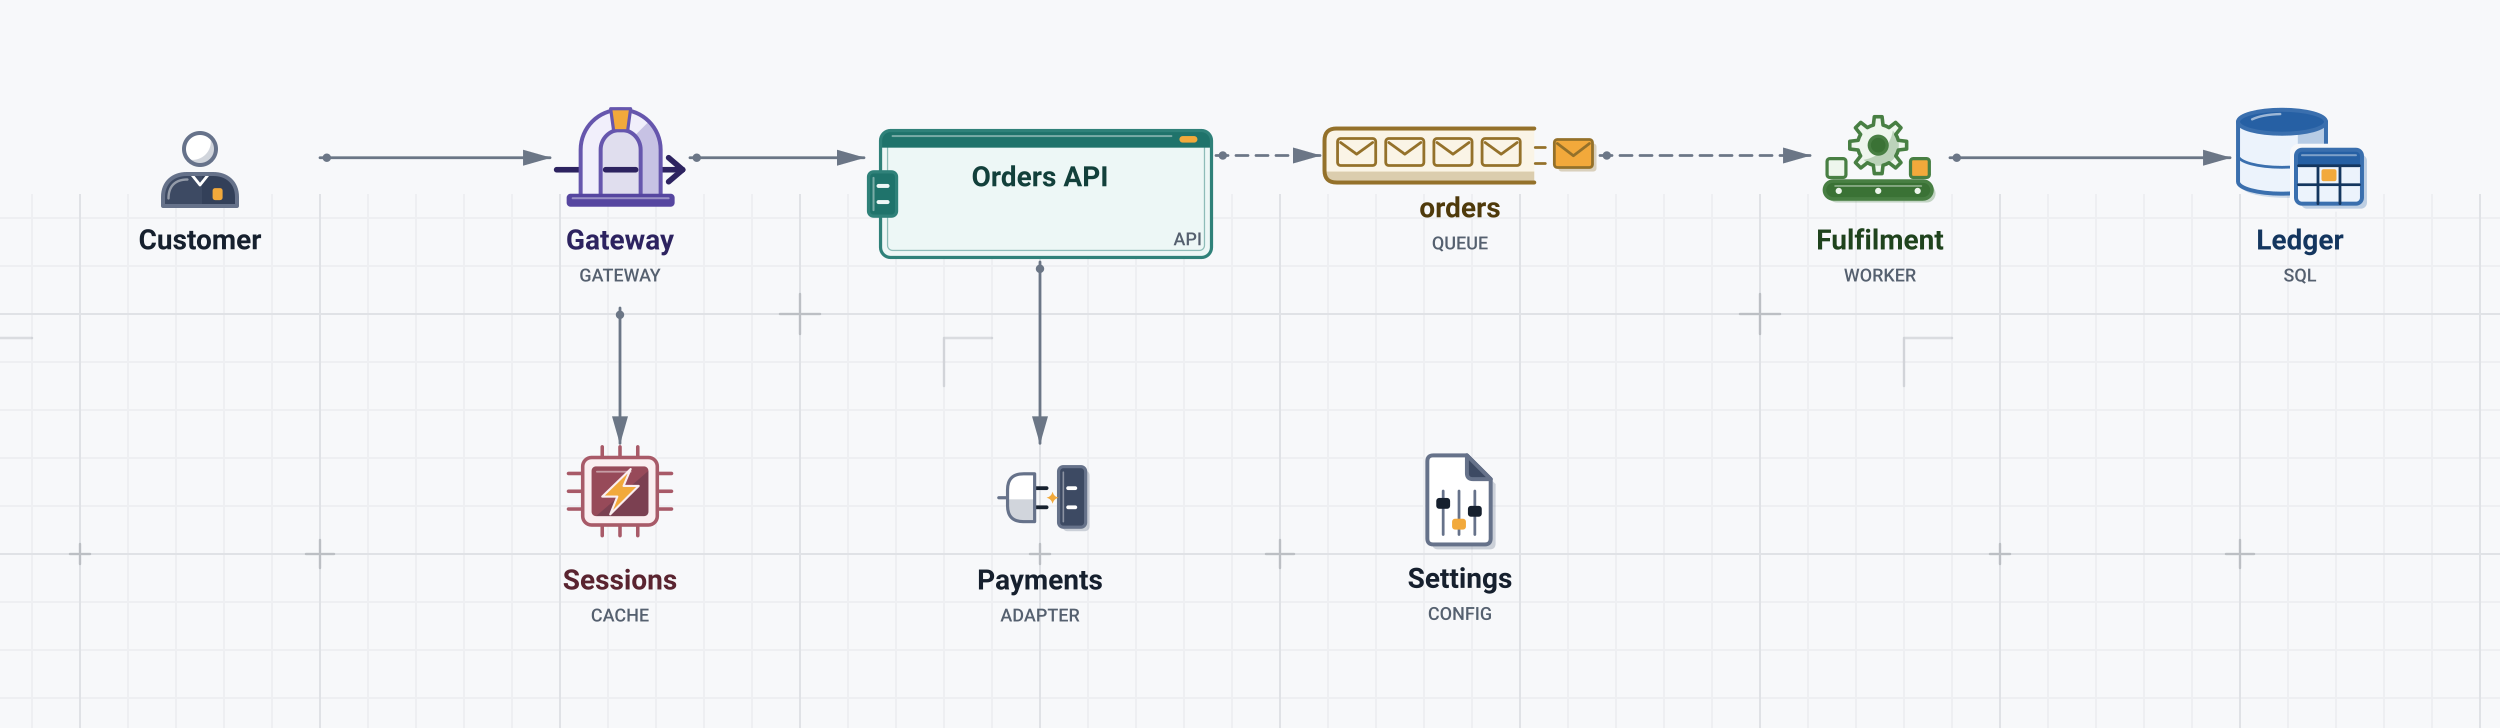
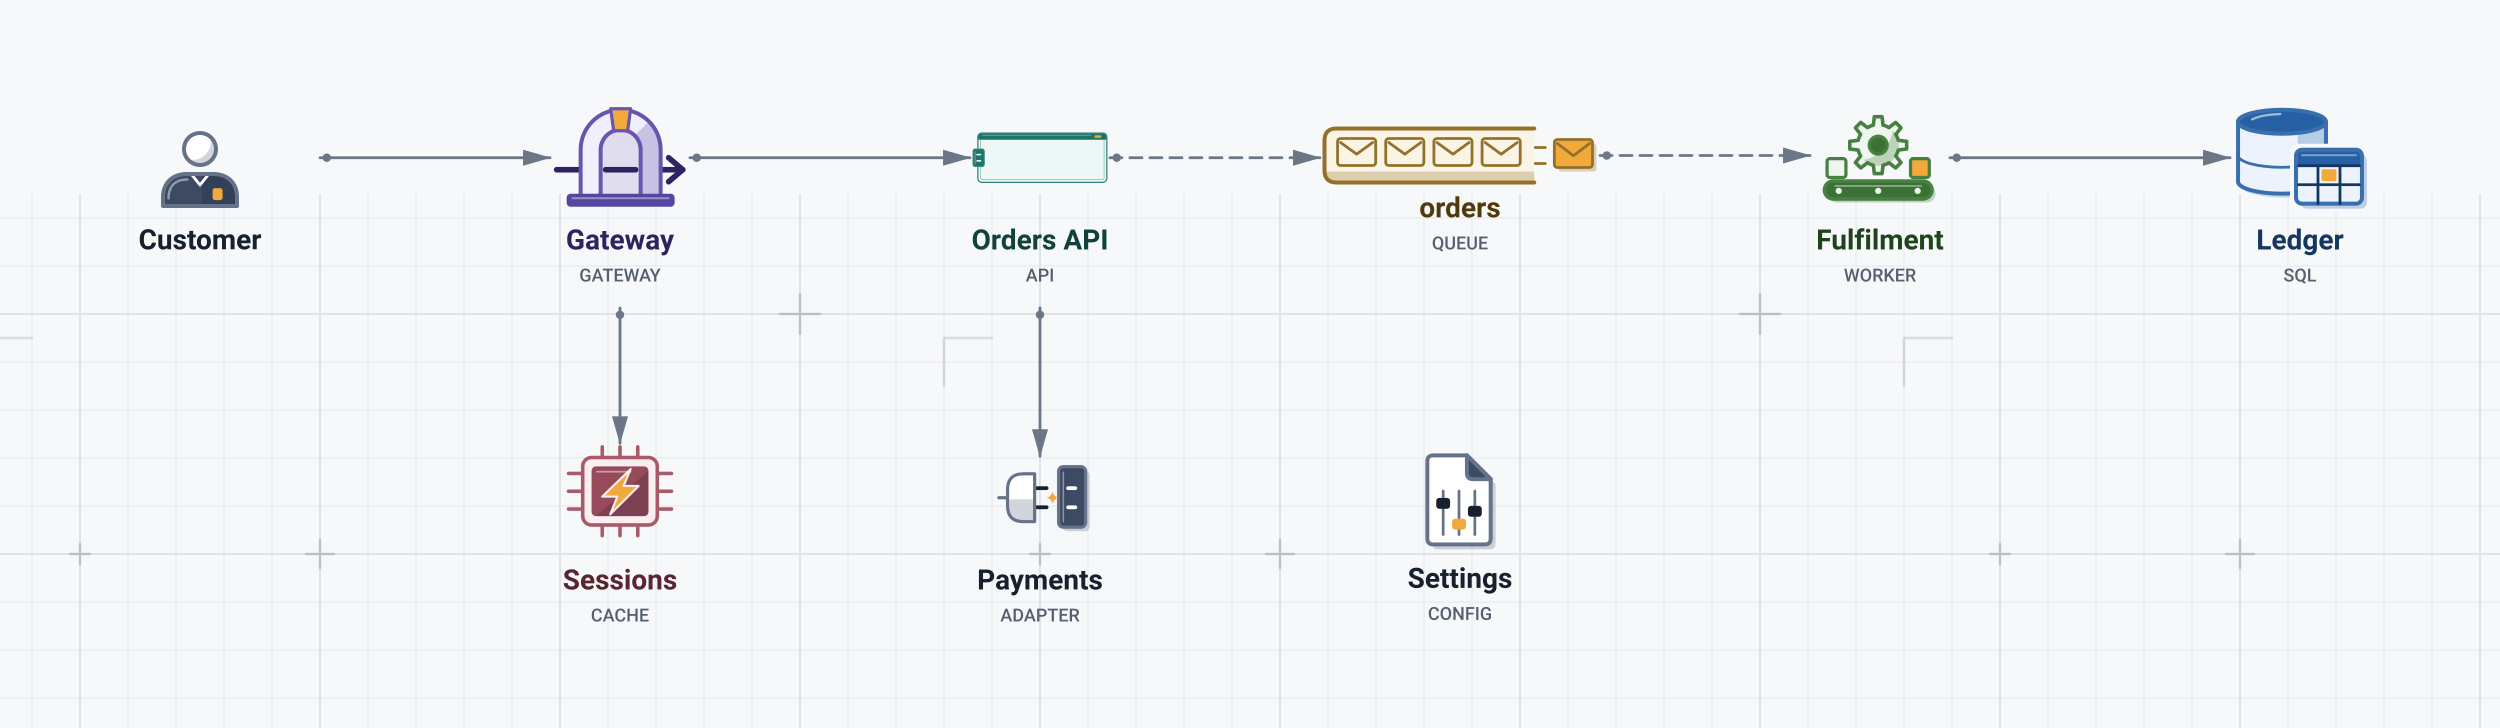
<svg xmlns="http://www.w3.org/2000/svg" width="1250" height="364" viewBox="0 0 1250 364">
  <defs>
    <filter id="export-pack-sample-dc-shadow" x="-25%" y="-30%" width="150%" height="170%">
      <feGaussianBlur in="SourceAlpha" stdDeviation="3" result="blur" />
      <feOffset in="blur" dx="0" dy="2" result="offset" />
      <feFlood flood-color="rgba(19, 24, 32, 0.13)" flood-opacity="1" result="color" />
      <feComposite in="color" in2="offset" operator="in" result="shadow" />
      <feMerge>
        <feMergeNode in="shadow" />
        <feMergeNode in="SourceGraphic" />
      </feMerge>
    </filter>
    <marker id="export-pack-sample-dc-arrow-6b7686" viewBox="-0.7 -0.7 15.4 9.4" refX="13.5" refY="4" markerWidth="15.4" markerHeight="9.4" markerUnits="userSpaceOnUse" orient="auto-start-reverse">
      <path d="M14 4 L0 0 L0 8 Z" fill="#6b7686" stroke-linejoin="round" stroke-linecap="round" />
    </marker>
    <marker id="export-pack-sample-dc-arrow-6b7686-open" viewBox="-0.7 -0.7 15.4 9.4" refX="13.5" refY="4" markerWidth="15.4" markerHeight="9.4" markerUnits="userSpaceOnUse" orient="auto-start-reverse">
      <path d="M0 0 L14 4 L0 8" fill="none" stroke="#6b7686" stroke-width="1.4" stroke-linejoin="round" stroke-linecap="round" />
    </marker>
    <marker id="export-pack-sample-dc-origin-6b7686" viewBox="-6 -2.6 6.5 5.2" refX="0" refY="0" markerWidth="6.5" markerHeight="5.2" markerUnits="userSpaceOnUse" orient="auto-start-reverse">
      <circle cx="-3.4" cy="0" r="2.1" fill="#6b7686" />
    </marker>
    <pattern id="export-pack-sample-dc-backdrop" x="100" y="97" width="480" height="480" patternUnits="userSpaceOnUse">
      <g opacity="1" stroke-linejoin="round">
        <path d="M12 0L12 480M0 12L480 12M36 0L36 480M0 36L480 36M60 0L60 480M0 60L480 60M84 0L84 480M0 84L480 84M108 0L108 480M0 108L480 108M132 0L132 480M0 132L480 132M156 0L156 480M0 156L480 156M180 0L180 480M0 180L480 180M204 0L204 480M0 204L480 204M228 0L228 480M0 228L480 228M252 0L252 480M0 252L480 252M276 0L276 480M0 276L480 276M300 0L300 480M0 300L480 300M324 0L324 480M0 324L480 324M348 0L348 480M0 348L480 348M372 0L372 480M0 372L480 372M396 0L396 480M0 396L480 396M420 0L420 480M0 420L480 420M444 0L444 480M0 444L480 444M468 0L468 480M0 468L480 468" fill="none" opacity="0.04" stroke="#16202e" stroke-width="1" stroke-linecap="round" stroke-linejoin="round" />
        <path d="M60 0L60 480M0 60L480 60M180 0L180 480M0 180L480 180M300 0L300 480M0 300L480 300M420 0L420 480M0 420L480 420" fill="none" opacity="0.07" stroke="#16202e" stroke-width="1" stroke-linecap="round" stroke-linejoin="round" />
        <path d="M53 180L67 180M60 173L60 187M290 60L310 60M300 50L300 70M414 300L426 300M420 294L420 306M171 420L189 420M180 411L180 429M415 180L425 180M420 175L420 185" fill="none" opacity="0.18" stroke="#16202e" stroke-width="1.25" stroke-linecap="round" stroke-linejoin="round" />
        <path d="M292 300C292 304.42 295.58 308 300 308C304.42 308 308 304.42 308 300C308 295.58 304.42 292 300 292C295.58 292 292 295.58 292 300Z" fill="none" opacity="0.16" stroke="#16202e" stroke-width="1.25" stroke-linecap="round" stroke-linejoin="round" />
        <path d="M286 300L314 300M300 286L300 314" fill="none" opacity="0.16" stroke="#16202e" stroke-width="1.25" stroke-linecap="round" stroke-linejoin="round" />
        <path d="M84 300L156 300M84 295L84 305M156 295L156 305M372 96L372 72L396 72" fill="none" opacity="0.13" stroke="#16202e" stroke-width="1.25" stroke-linecap="round" stroke-linejoin="round" />
      </g>
    </pattern>
  </defs>
  <rect x="0" y="0" width="1250" height="364" fill="#f7f8fa" />
  <rect x="0" y="0" width="1250" height="364" fill="url(#export-pack-sample-dc-backdrop)" />
  <g transform="translate(100 97)">
    <path d="M60 -18.136L80 -18.136L117.511 -18.136L155.023 -18.136L175.023 -18.136" fill="none" marker-end="url(#export-pack-sample-dc-arrow-6b7686)" marker-start="url(#export-pack-sample-dc-origin-6b7686)" stroke="#6b7686" stroke-width="1.4" stroke-linecap="round" stroke-linejoin="round" />
-     <path d="M244.977 -18.136L264.977 -18.136L288.489 -18.136L312 -18.136L332 -18.136" fill="none" marker-end="url(#export-pack-sample-dc-arrow-6b7686)" marker-start="url(#export-pack-sample-dc-origin-6b7686)" stroke="#6b7686" stroke-width="1.4" stroke-linecap="round" stroke-linejoin="round" />
-     <path d="M508 -19.25L528 -19.25L534 -19.25L540 -19.25L560 -19.25" fill="none" marker-end="url(#export-pack-sample-dc-arrow-6b7686)" marker-start="url(#export-pack-sample-dc-origin-6b7686)" stroke="#6b7686" stroke-width="1.4" stroke-dasharray="6 4" stroke-linecap="round" stroke-linejoin="round" />
+     <path d="M244.977 -18.136L264.977 -18.136L315 -18.136L365.023 -18.136L385.023 -18.136" fill="none" marker-end="url(#export-pack-sample-dc-arrow-6b7686)" marker-start="url(#export-pack-sample-dc-origin-6b7686)" stroke="#6b7686" stroke-width="1.4" stroke-linecap="round" stroke-linejoin="round" />
+     <path d="M454.977 -18.136L474.977 -18.136L507.489 -18.136L540 -18.136L560 -18.136" fill="none" marker-end="url(#export-pack-sample-dc-arrow-6b7686)" marker-start="url(#export-pack-sample-dc-origin-6b7686)" stroke="#6b7686" stroke-width="1.4" stroke-dasharray="6 4" stroke-linecap="round" stroke-linejoin="round" />
    <path d="M700 -19.25L720 -19.25L752.511 -19.25L785.023 -19.25L805.023 -19.25" fill="none" marker-end="url(#export-pack-sample-dc-arrow-6b7686)" marker-start="url(#export-pack-sample-dc-origin-6b7686)" stroke="#6b7686" stroke-width="1.4" stroke-dasharray="6 4" stroke-linecap="round" stroke-linejoin="round" />
    <path d="M874.977 -18.136L894.977 -18.136L945 -18.136L995.023 -18.136L1015.023 -18.136" fill="none" marker-end="url(#export-pack-sample-dc-arrow-6b7686)" marker-start="url(#export-pack-sample-dc-origin-6b7686)" stroke="#6b7686" stroke-width="1.4" stroke-linecap="round" stroke-linejoin="round" />
    <path d="M210 57L210 77L210 90.83L210 104.659L210 124.659" fill="none" marker-end="url(#export-pack-sample-dc-arrow-6b7686)" marker-start="url(#export-pack-sample-dc-origin-6b7686)" stroke="#6b7686" stroke-width="1.4" stroke-linecap="round" stroke-linejoin="round" />
-     <path d="M420 34L420 54L420 79.33L420 104.659L420 124.659" fill="none" marker-end="url(#export-pack-sample-dc-arrow-6b7686)" marker-start="url(#export-pack-sample-dc-origin-6b7686)" stroke="#6b7686" stroke-width="1.4" stroke-linecap="round" stroke-linejoin="round" />
+     <path d="M420 57L420 77L420 94.068L420 111.136L420 131.136" fill="none" marker-end="url(#export-pack-sample-dc-arrow-6b7686)" marker-start="url(#export-pack-sample-dc-origin-6b7686)" stroke="#6b7686" stroke-width="1.4" stroke-linecap="round" stroke-linejoin="round" />
    <g transform="translate(-60 -46)">
      <path d="M41.5 52L41.5 47.47C41.5 40.07 46.68 36 53.34 36L66.66 36C73.32 36 78.5 40.07 78.5 47.47L78.5 52Z" fill="#3d4a63" stroke="none" />
      <path d="M61 36L66.66 36C73.32 36 78.5 40.07 78.5 47.47L78.5 52L61 52Z" fill="#0b1930" opacity="0.2" stroke="none" />
      <path d="M44.25 48.2C44.25 42.3 47.4 38.75 53.7 38.75" fill="none" opacity="0.45" stroke="#ffffff" stroke-width="1.2" stroke-linecap="round" stroke-linejoin="round" />
      <path d="M56 36.5L60 41.5L64 36.5" fill="none" stroke="#ffffff" stroke-width="1.4" stroke-linecap="round" stroke-linejoin="round" />
      <path d="M67.55 43.05L70.05 43.05C70.74 43.05 71.3 43.61 71.3 44.3L71.3 47.8C71.3 48.49 70.74 49.05 70.05 49.05L67.55 49.05C66.86 49.05 66.3 48.49 66.3 47.8L66.3 44.3C66.3 43.61 66.86 43.05 67.55 43.05Z" fill="#f2a93b" stroke="none" />
      <path d="M41.5 52L41.5 47.47C41.5 40.07 46.68 36 53.34 36L66.66 36C73.32 36 78.5 40.07 78.5 47.47L78.5 52Z" fill="none" stroke="#66728a" stroke-width="2" stroke-linecap="round" stroke-linejoin="round" />
      <path d="M52 23.5C52 27.92 55.58 31.5 60 31.5C64.42 31.5 68 27.92 68 23.5C68 19.08 64.42 15.5 60 15.5C55.58 15.5 52 19.08 52 23.5Z" fill="#ffffff" stroke="none" />
      <path d="M65.3 18.2C68.05 21.16 67.97 25.76 65.11 28.62C62.26 31.47 57.66 31.56 54.7 28.8C57.64 29.32 60.65 28.37 62.76 26.26C64.87 24.15 65.82 21.14 65.3 18.2Z" fill="#66728a" opacity="0.3" stroke="none" />
      <path d="M52 23.5C52 27.92 55.58 31.5 60 31.5C64.42 31.5 68 27.92 68 23.5C68 19.08 64.42 15.5 60 15.5C55.58 15.5 52 19.08 52 23.5Z" fill="none" stroke="#66728a" stroke-width="2" stroke-linecap="round" stroke-linejoin="round" />
      <text x="60" y="73.65" fill="#16202e" font-family="system-ui, -apple-system, &quot;Segoe UI&quot;, Roboto, &quot;Helvetica Neue&quot;, Arial, sans-serif" font-size="14" font-weight="600" text-anchor="middle" letter-spacing="0" textLength="63.34" lengthAdjust="spacingAndGlyphs" xml:space="preserve">Customer</text>
    </g>
    <g transform="translate(150 -57)">
      <path d="M28.32 44.86L91.32 44.86" fill="none" stroke="#2d2360" stroke-width="2.8" stroke-linecap="round" stroke-linejoin="round" />
      <path d="M50.32 58.86L50.32 34.86C50.32 29.34 54.8 24.86 60.32 24.86C65.85 24.86 70.32 29.34 70.32 34.86L70.32 58.86Z" fill="#f7f8fa" stroke="none" />
      <path d="M50.32 58.86L50.32 34.86C50.32 29.34 54.8 24.86 60.32 24.86C65.85 24.86 70.32 29.34 70.32 34.86L70.32 58.86Z" fill="#6656ad" opacity="0.16" stroke="none" />
      <path d="M40.32 60.87L40.32 34.86C40.32 23.82 49.27 14.86 60.32 14.86C71.37 14.86 80.32 23.82 80.32 34.86L80.32 60.87L70.32 60.87L70.32 34.86C70.32 29.34 65.85 24.86 60.32 24.86C54.8 24.86 50.32 29.34 50.32 34.86L50.32 60.87Z" fill="#f1effb" stroke="none" />
      <path d="M70.32 60.87L70.32 34.86C70.31 32.21 69.25 29.68 67.37 27.81L74.47 20.71C78.22 24.47 80.33 29.56 80.32 34.86L80.32 60.87Z" fill="#6656ad" opacity="0.3" stroke="none" />
      <path d="M40.32 60.87L40.32 34.86C40.32 23.82 49.27 14.86 60.32 14.86C71.37 14.86 80.32 23.82 80.32 34.86L80.32 60.87L70.32 60.87L70.32 34.86C70.32 29.34 65.85 24.86 60.32 24.86C54.8 24.86 50.32 29.34 50.32 34.86L50.32 60.87Z" fill="none" stroke="#6656ad" stroke-width="2" stroke-linecap="round" stroke-linejoin="round" />
      <path d="M55.32 14.36L65.32 14.36L63.82 25.36L56.82 25.36Z" fill="#f2a93b" stroke="#6656ad" stroke-width="1.6" stroke-linecap="round" stroke-linejoin="round" />
      <path d="M52.82 44.86L67.82 44.86" fill="none" stroke="#2d2360" stroke-width="2.8" stroke-linecap="round" stroke-linejoin="round" />
      <path d="M84.32 38.86L91.32 44.86L84.32 50.86" fill="none" stroke="#2d2360" stroke-width="2.8" stroke-linecap="round" stroke-linejoin="round" />
      <path d="M35.32 56.86L85.32 56.86C86.43 56.86 87.32 57.76 87.32 58.86L87.32 61.37C87.32 62.47 86.43 63.37 85.32 63.37L35.32 63.37C34.21 63.37 33.32 62.47 33.32 61.37L33.32 58.86C33.32 57.76 34.21 56.86 35.32 56.86Z" fill="#5646a0" stroke="none" />
      <path d="M36.32 59.11L84.32 59.11" fill="none" opacity="0.4" stroke="#ffffff" stroke-width="1" stroke-linecap="round" stroke-linejoin="round" />
      <text x="60" y="84.72" fill="#2d2360" font-family="system-ui, -apple-system, &quot;Segoe UI&quot;, Roboto, &quot;Helvetica Neue&quot;, Arial, sans-serif" font-size="14" font-weight="600" text-anchor="middle" letter-spacing="0" textLength="58.39" lengthAdjust="spacingAndGlyphs" xml:space="preserve">Gateway</text>
      <text x="60" y="100.74" fill="#55606f" font-family="system-ui, -apple-system, &quot;Segoe UI&quot;, Roboto, &quot;Helvetica Neue&quot;, Arial, sans-serif" font-size="9" font-weight="500" text-anchor="middle" letter-spacing="0" textLength="37.98" lengthAdjust="spacingAndGlyphs" xml:space="preserve">GATEWAY</text>
    </g>
-     <g transform="translate(332 -34)">
-       <path d="M13.29 2.26L168.73 2.26C171.5 2.26 173.75 4.52 173.75 7.3L173.75 60.7C173.75 63.48 171.5 65.74 168.73 65.74L13.29 65.74C10.52 65.74 8.27 63.48 8.27 60.7L8.27 7.3C8.27 4.52 10.52 2.26 13.29 2.26Z" fill="#edf7f6" stroke="none" />
-       <path d="M14.29 5.79L167.73 5.79C169.11 5.79 170.24 6.92 170.24 8.31L170.24 59.69C170.24 61.08 169.11 62.21 167.73 62.21L14.29 62.21C12.9 62.21 11.78 61.08 11.78 59.69L11.78 8.31C11.78 6.92 12.9 5.79 14.29 5.79Z" fill="none" opacity="0.5" stroke="#2f8179" stroke-width="0.64" stroke-linecap="round" stroke-linejoin="round" />
-       <path d="M8.27 10.83L8.27 7.3C8.27 3.94 9.94 2.26 13.29 2.26L168.73 2.26C172.08 2.26 173.75 3.94 173.75 7.3L173.75 10.83Z" fill="#1f736b" stroke="none" />
-       <path d="M14.29 5.03L153.69 5.03" fill="none" opacity="0.4" stroke="#ffffff" stroke-width="1.01" stroke-linecap="round" stroke-linejoin="round" />
-       <path d="M159.33 5.03L165.1 5.03C165.99 5.03 166.73 5.77 166.73 6.67L166.73 6.67C166.73 7.57 165.99 8.31 165.1 8.31L159.33 8.31C158.43 8.31 157.7 7.57 157.7 6.67L157.7 6.67C157.7 5.77 158.43 5.03 159.33 5.03Z" fill="#f2a93b" stroke="none" />
-       <path d="M13.29 2.26L168.73 2.26C171.5 2.26 173.75 4.52 173.75 7.3L173.75 60.7C173.75 63.48 171.5 65.74 168.73 65.74L13.29 65.74C10.52 65.74 8.27 63.48 8.27 60.7L8.27 7.3C8.27 4.52 10.52 2.26 13.29 2.26Z" fill="none" stroke="#2f8179" stroke-width="1.61" stroke-linecap="round" stroke-linejoin="round" />
-       <path d="M4.76 22.92L13.79 22.92C15.17 22.92 16.29 24.05 16.29 25.44L16.29 42.56C16.29 43.95 15.17 45.08 13.79 45.08L4.76 45.08C3.38 45.08 2.25 43.95 2.25 42.56L2.25 25.44C2.25 24.05 3.38 22.92 4.76 22.92Z" fill="#1f736b" stroke="none" />
-       <path d="M4.76 25.94L4.76 42.06" fill="none" opacity="0.4" stroke="#ffffff" stroke-width="1.01" stroke-linecap="round" stroke-linejoin="round" />
-       <path d="M4.76 22.92L13.79 22.92C15.17 22.92 16.29 24.05 16.29 25.44L16.29 42.56C16.29 43.95 15.17 45.08 13.79 45.08L4.76 45.08C3.38 45.08 2.25 43.95 2.25 42.56L2.25 25.44C2.25 24.05 3.38 22.92 4.76 22.92Z" fill="none" stroke="#2f8179" stroke-width="1.61" stroke-linecap="round" stroke-linejoin="round" />
-       <path d="M7.27 29.97L11.78 29.97M7.27 38.03L11.78 38.03" fill="none" stroke="#edf7f6" stroke-width="2.01" stroke-linecap="round" stroke-linejoin="round" />
-       <text x="88" y="30.13" fill="#12403b" font-family="system-ui, -apple-system, &quot;Segoe UI&quot;, Roboto, &quot;Helvetica Neue&quot;, Arial, sans-serif" font-size="14" font-weight="600" text-anchor="middle" letter-spacing="0" textLength="66.98" lengthAdjust="spacingAndGlyphs" xml:space="preserve">Orders API</text>
-       <text x="169" y="59.63" fill="#55606f" font-family="system-ui, -apple-system, &quot;Segoe UI&quot;, Roboto, &quot;Helvetica Neue&quot;, Arial, sans-serif" font-size="9" font-weight="500" text-anchor="end" letter-spacing="0" textLength="12.96" lengthAdjust="spacingAndGlyphs" xml:space="preserve">API</text>
+     <g transform="translate(360 -57)">
+       <path d="M30.88 26.55L91.47 26.55C92.54 26.55 93.42 27.43 93.42 28.51L93.42 49.22C93.42 50.3 92.54 51.18 91.47 51.18L30.88 51.18C29.8 51.18 28.93 50.3 28.93 49.22L28.93 28.51C28.93 27.43 29.8 26.55 30.88 26.55Z" fill="#edf7f6" stroke="none" />
+       <path d="M31.27 27.92L91.07 27.92C91.61 27.92 92.05 28.36 92.05 28.9L92.05 48.83C92.05 49.37 91.61 49.81 91.07 49.81L31.27 49.81C30.73 49.81 30.29 49.37 30.29 48.83L30.29 28.9C30.29 28.36 30.73 27.92 31.27 27.92Z" fill="none" opacity="0.5" stroke="#2f8179" stroke-width="0.4" stroke-linecap="round" stroke-linejoin="round" />
+       <path d="M28.93 29.87L28.93 28.51C28.93 27.2 29.58 26.55 30.88 26.55L91.47 26.55C92.77 26.55 93.42 27.2 93.42 28.51L93.42 29.87Z" fill="#1f736b" stroke="none" />
+       <path d="M31.27 27.63L85.6 27.63" fill="none" opacity="0.4" stroke="#ffffff" stroke-width="0.4" stroke-linecap="round" stroke-linejoin="round" />
+       <path d="M87.8 27.63L90.05 27.63C90.4 27.63 90.68 27.91 90.68 28.26L90.68 28.26C90.68 28.61 90.4 28.9 90.05 28.9L87.8 28.9C87.45 28.9 87.17 28.61 87.17 28.26L87.17 28.26C87.17 27.91 87.45 27.63 87.8 27.63Z" fill="#f2a93b" stroke="none" />
+       <path d="M30.88 26.55L91.47 26.55C92.54 26.55 93.42 27.43 93.42 28.51L93.42 49.22C93.42 50.3 92.54 51.18 91.47 51.18L30.88 51.18C29.8 51.18 28.93 50.3 28.93 49.22L28.93 28.51C28.93 27.43 29.8 26.55 30.88 26.55Z" fill="none" stroke="#2f8179" stroke-width="0.62" stroke-linecap="round" stroke-linejoin="round" />
+       <path d="M27.56 34.56L31.08 34.56C31.62 34.56 32.05 35 32.05 35.54L32.05 42.19C32.05 42.73 31.62 43.16 31.08 43.16L27.56 43.16C27.02 43.16 26.58 42.73 26.58 42.19L26.58 35.54C26.58 35 27.02 34.56 27.56 34.56Z" fill="#1f736b" stroke="none" />
+       <path d="M27.56 35.74L27.56 41.99" fill="none" opacity="0.4" stroke="#ffffff" stroke-width="0.4" stroke-linecap="round" stroke-linejoin="round" />
+       <path d="M27.56 34.56L31.08 34.56C31.62 34.56 32.05 35 32.05 35.54L32.05 42.19C32.05 42.73 31.62 43.16 31.08 43.16L27.56 43.16C27.02 43.16 26.58 42.73 26.58 42.19L26.58 35.54C26.58 35 27.02 34.56 27.56 34.56Z" fill="none" stroke="#2f8179" stroke-width="0.62" stroke-linecap="round" stroke-linejoin="round" />
+       <path d="M28.53 37.3L30.29 37.3M28.53 40.43L30.29 40.43" fill="none" stroke="#edf7f6" stroke-width="0.78" stroke-linecap="round" stroke-linejoin="round" />
+       <text x="60" y="84.72" fill="#12403b" font-family="system-ui, -apple-system, &quot;Segoe UI&quot;, Roboto, &quot;Helvetica Neue&quot;, Arial, sans-serif" font-size="14" font-weight="600" text-anchor="middle" letter-spacing="0" textLength="66.98" lengthAdjust="spacingAndGlyphs" xml:space="preserve">Orders API</text>
+       <text x="60" y="100.74" fill="#55606f" font-family="system-ui, -apple-system, &quot;Segoe UI&quot;, Roboto, &quot;Helvetica Neue&quot;, Arial, sans-serif" font-size="9" font-weight="500" text-anchor="middle" letter-spacing="0" textLength="12.96" lengthAdjust="spacingAndGlyphs" xml:space="preserve">API</text>
    </g>
    <g transform="translate(560 -36)">
      <path d="M107.13 3.25L8.28 3.25C4.26 3.25 2.26 5.25 2.26 9.25L2.26 24.25C2.26 28.25 4.26 30.25 8.28 30.25L107.13 30.25" fill="#faf4e6" stroke="none" />
      <path d="M107.13 30.25L8.28 30.25C4.6 30.25 2.59 28.42 2.26 24.75L107.13 24.75Z" fill="#94712a" opacity="0.3" stroke="none" />
      <path d="M107.13 3.25L8.28 3.25C4.26 3.25 2.26 5.25 2.26 9.25L2.26 24.25C2.26 28.25 4.26 30.25 8.28 30.25L107.13 30.25" fill="none" stroke="#94712a" stroke-width="2" stroke-linecap="round" stroke-linejoin="round" />
      <path d="M10.28 8.25L26.34 8.25C27.18 8.25 27.85 8.92 27.85 9.75L27.85 20.25C27.85 21.08 27.18 21.75 26.34 21.75L10.28 21.75C9.45 21.75 8.78 21.08 8.78 20.25L8.78 9.75C8.78 8.92 9.45 8.25 10.28 8.25Z" fill="#faf4e6" stroke="#94712a" stroke-width="1.4" stroke-linecap="round" stroke-linejoin="round" />
      <path d="M10.28 10.25L18.31 16.08L26.34 10.25" fill="none" stroke="#94712a" stroke-width="1.4" stroke-linecap="round" stroke-linejoin="round" />
      <path d="M34.37 8.25L50.43 8.25C51.26 8.25 51.93 8.92 51.93 9.75L51.93 20.25C51.93 21.08 51.26 21.75 50.43 21.75L34.37 21.75C33.54 21.75 32.87 21.08 32.87 20.25L32.87 9.75C32.87 8.92 33.54 8.25 34.37 8.25Z" fill="#faf4e6" stroke="#94712a" stroke-width="1.4" stroke-linecap="round" stroke-linejoin="round" />
      <path d="M34.37 10.25L42.4 16.08L50.43 10.25" fill="none" stroke="#94712a" stroke-width="1.4" stroke-linecap="round" stroke-linejoin="round" />
      <path d="M58.46 8.25L74.52 8.25C75.35 8.25 76.02 8.92 76.02 9.75L76.02 20.25C76.02 21.08 75.35 21.75 74.52 21.75L58.46 21.75C57.63 21.75 56.95 21.08 56.95 20.25L56.95 9.75C56.95 8.92 57.63 8.25 58.46 8.25Z" fill="#faf4e6" stroke="#94712a" stroke-width="1.4" stroke-linecap="round" stroke-linejoin="round" />
      <path d="M58.46 10.25L66.49 16.08L74.52 10.25" fill="none" stroke="#94712a" stroke-width="1.4" stroke-linecap="round" stroke-linejoin="round" />
      <path d="M82.55 8.25L98.6 8.25C99.44 8.25 100.11 8.92 100.11 9.75L100.11 20.25C100.11 21.08 99.44 21.75 98.6 21.75L82.55 21.75C81.71 21.75 81.04 21.08 81.04 20.25L81.04 9.75C81.04 8.92 81.71 8.25 82.55 8.25Z" fill="#faf4e6" stroke="#94712a" stroke-width="1.4" stroke-linecap="round" stroke-linejoin="round" />
      <path d="M82.55 10.25L90.57 16.08L98.6 10.25" fill="none" stroke="#94712a" stroke-width="1.4" stroke-linecap="round" stroke-linejoin="round" />
      <path d="M107.64 12.75L112.65 12.75M107.64 20.75L112.65 20.75" fill="none" stroke="#94712a" stroke-width="1.4" stroke-linecap="round" stroke-linejoin="round" />
      <path d="M120.68 10.75L136.74 10.75C137.57 10.75 138.25 11.42 138.25 12.25L138.25 23.25C138.25 24.08 137.57 24.75 136.74 24.75L120.68 24.75C119.85 24.75 119.18 24.08 119.18 23.25L119.18 12.25C119.18 11.42 119.85 10.75 120.68 10.75Z" fill="#94712a" opacity="0.3" stroke="none" />
      <path d="M118.68 8.75L134.73 8.75C135.57 8.75 136.24 9.42 136.24 10.25L136.24 21.25C136.24 22.08 135.57 22.75 134.73 22.75L118.68 22.75C117.84 22.75 117.17 22.08 117.17 21.25L117.17 10.25C117.17 9.42 117.84 8.75 118.68 8.75Z" fill="#f2a93b" stroke="#94712a" stroke-width="1.4" stroke-linecap="round" stroke-linejoin="round" />
      <path d="M118.68 10.75L126.7 16.87L134.73 10.75" fill="none" stroke="#94712a" stroke-width="1.4" stroke-linecap="round" stroke-linejoin="round" />
      <text x="70" y="47.65" fill="#4f3a0b" font-family="system-ui, -apple-system, &quot;Segoe UI&quot;, Roboto, &quot;Helvetica Neue&quot;, Arial, sans-serif" font-size="14" font-weight="600" text-anchor="middle" letter-spacing="0" textLength="41.93" lengthAdjust="spacingAndGlyphs" xml:space="preserve">orders</text>
      <text x="70" y="63.68" fill="#55606f" font-family="system-ui, -apple-system, &quot;Segoe UI&quot;, Roboto, &quot;Helvetica Neue&quot;, Arial, sans-serif" font-size="9" font-weight="500" text-anchor="middle" letter-spacing="0" textLength="24.75" lengthAdjust="spacingAndGlyphs" xml:space="preserve">QUEUE</text>
    </g>
    <g transform="translate(780 -57)">
      <path d="M38.48 52.32L83.32 52.32C85.79 52.32 87.8 54.33 87.8 56.8L87.8 56.8C87.8 59.28 85.79 61.28 83.32 61.28L38.48 61.28C36 61.28 33.99 59.28 33.99 56.8L33.99 56.8C33.99 54.33 36 52.32 38.48 52.32Z" fill="#487f43" opacity="0.3" stroke="none" />
      <path d="M34.89 39.31L41.61 39.31C42.36 39.31 42.96 39.91 42.96 40.66L42.96 47.38C42.96 48.13 42.36 48.73 41.61 48.73L34.89 48.73C34.14 48.73 33.54 48.13 33.54 47.38L33.54 40.66C33.54 39.91 34.14 39.31 34.89 39.31Z" fill="#eef6ed" stroke="#487f43" stroke-width="1.62" stroke-linecap="round" stroke-linejoin="round" />
      <path d="M76.59 39.31L83.32 39.31C84.06 39.31 84.66 39.91 84.66 40.66L84.66 47.38C84.66 48.13 84.06 48.73 83.32 48.73L76.59 48.73C75.85 48.73 75.25 48.13 75.25 47.38L75.25 40.66C75.25 39.91 75.85 39.31 76.59 39.31Z" fill="#f2a93b" stroke="#487f43" stroke-width="1.62" stroke-linecap="round" stroke-linejoin="round" />
      <path d="M56.68 22.54L57.17 18.37L61.03 18.37L61.52 22.54C62.57 22.8 63.57 23.23 64.48 23.8L67.8 21.2L70.49 23.89L67.89 27.2C68.46 28.12 68.89 29.12 69.15 30.16L73.32 30.66L73.32 34.51L69.15 35.01C68.89 36.05 68.46 37.05 67.89 37.97L70.49 41.29L67.8 43.98L64.48 41.37C63.57 41.94 62.57 42.37 61.52 42.63L61.03 46.8L57.17 46.8L56.68 42.63C55.64 42.37 54.64 41.94 53.72 41.37L50.4 43.98L47.71 41.29L50.31 37.97C49.74 37.05 49.32 36.05 49.06 35.01L44.89 34.51L44.89 30.66L49.06 30.16C49.32 29.12 49.74 28.12 50.31 27.2L47.71 23.89L50.4 21.2L53.72 23.8C54.64 23.23 55.64 22.8 56.68 22.54Z" fill="#eef6ed" stroke="none" />
      <path d="M66.41 25.28C70.45 29.31 70.45 35.86 66.41 39.9C62.38 43.93 55.83 43.93 51.79 39.9C59.33 38.72 65.24 32.81 66.41 25.28Z" fill="#487f43" opacity="0.3" stroke="none" />
      <path d="M56.68 22.54L57.17 18.37L61.03 18.37L61.52 22.54C62.57 22.8 63.57 23.23 64.48 23.8L67.8 21.2L70.49 23.89L67.89 27.2C68.46 28.12 68.89 29.12 69.15 30.16L73.32 30.66L73.32 34.51L69.15 35.01C68.89 36.05 68.46 37.05 67.89 37.97L70.49 41.29L67.8 43.98L64.48 41.37C63.57 41.94 62.57 42.37 61.52 42.63L61.03 46.8L57.17 46.8L56.68 42.63C55.64 42.37 54.64 41.94 53.72 41.37L50.4 43.98L47.71 41.29L50.31 37.97C49.74 37.05 49.32 36.05 49.06 35.01L44.89 34.51L44.89 30.66L49.06 30.16C49.32 29.12 49.74 28.12 50.31 27.2L47.71 23.89L50.4 21.2L53.72 23.8C54.64 23.23 55.64 22.8 56.68 22.54Z" fill="none" stroke="#487f43" stroke-width="1.79" stroke-linecap="round" stroke-linejoin="round" />
      <path d="M54.62 32.59C54.62 35.06 56.63 37.07 59.1 37.07C61.58 37.07 63.59 35.06 63.59 32.59C63.59 30.11 61.58 28.1 59.1 28.1C56.63 28.1 54.62 30.11 54.62 32.59Z" fill="#3a7235" stroke="#487f43" stroke-width="1.62" stroke-linecap="round" stroke-linejoin="round" />
      <path d="M36.68 50.52L81.52 50.52C84 50.52 86.01 52.53 86.01 55.01L86.01 55.01C86.01 57.48 84 59.49 81.52 59.49L36.68 59.49C34.21 59.49 32.2 57.48 32.2 55.01L32.2 55.01C32.2 52.53 34.21 50.52 36.68 50.52Z" fill="#3a7235" stroke="none" />
      <path d="M37.58 52.99L80.63 52.99" fill="none" opacity="0.4" stroke="#ffffff" stroke-width="0.9" stroke-linecap="round" stroke-linejoin="round" />
      <path d="M36.68 50.52L81.52 50.52C84 50.52 86.01 52.53 86.01 55.01L86.01 55.01C86.01 57.48 84 59.49 81.52 59.49L36.68 59.49C34.21 59.49 32.2 57.48 32.2 55.01L32.2 55.01C32.2 52.53 34.21 50.52 36.68 50.52Z" fill="none" stroke="#487f43" stroke-width="1.79" stroke-linecap="round" stroke-linejoin="round" />
      <path d="M37.8 55.46C37.8 56.32 38.51 57.02 39.37 57.02C40.24 57.02 40.94 56.32 40.94 55.46C40.94 54.59 40.24 53.89 39.37 53.89C38.51 53.89 37.8 54.59 37.8 55.46ZM57.53 55.46C57.53 56.32 58.24 57.02 59.1 57.02C59.97 57.02 60.67 56.32 60.67 55.46C60.67 54.59 59.97 53.89 59.1 53.89C58.24 53.89 57.53 54.59 57.53 55.46ZM77.26 55.46C77.26 56.32 77.97 57.02 78.83 57.02C79.7 57.02 80.4 56.32 80.4 55.46C80.4 54.59 79.7 53.89 78.83 53.89C77.97 53.89 77.26 54.59 77.26 55.46Z" fill="#eef6ed" stroke="none" />
      <text x="60" y="84.72" fill="#1f431d" font-family="system-ui, -apple-system, &quot;Segoe UI&quot;, Roboto, &quot;Helvetica Neue&quot;, Arial, sans-serif" font-size="14" font-weight="600" text-anchor="middle" letter-spacing="0" textLength="70.18" lengthAdjust="spacingAndGlyphs" xml:space="preserve">Fulfilment</text>
      <text x="60" y="100.74" fill="#55606f" font-family="system-ui, -apple-system, &quot;Segoe UI&quot;, Roboto, &quot;Helvetica Neue&quot;, Arial, sans-serif" font-size="9" font-weight="500" text-anchor="middle" letter-spacing="0" textLength="33.03" lengthAdjust="spacingAndGlyphs" xml:space="preserve">WORKER</text>
    </g>
    <g transform="translate(990 -57)">
      <path d="M31.52 53.85C31.52 56.67 41.36 58.95 53.5 58.95C65.65 58.95 75.49 56.67 75.49 53.85C75.49 51.04 65.65 48.76 53.5 48.76C41.36 48.76 31.52 51.04 31.52 53.85Z" fill="#3a6fae" opacity="0.22" stroke="none" />
      <path d="M29.02 20.88L29.02 50.86C29.02 54.17 38.86 56.85 51.01 56.85C63.15 56.85 72.99 54.17 72.99 50.86L72.99 20.88Z" fill="#ecf3fc" stroke="none" />
      <path d="M58.9 20.88L58.9 56.45C67.39 55.56 72.99 53.33 72.99 50.86L72.99 20.88Z" fill="#3a6fae" opacity="0.3" stroke="none" />
      <path d="M29.02 37.66C29.02 40.98 38.86 43.66 51.01 43.66C63.15 43.66 72.99 40.98 72.99 37.66" fill="none" stroke="#3a6fae" stroke-width="1.4" stroke-linecap="round" stroke-linejoin="round" />
      <path d="M29.02 20.88L29.02 50.86C29.02 54.17 38.86 56.85 51.01 56.85C63.15 56.85 72.99 54.17 72.99 50.86L72.99 20.88Z" fill="none" stroke="#3a6fae" stroke-width="2" stroke-linecap="round" stroke-linejoin="round" />
      <path d="M29.02 20.88C29.02 24.19 38.86 26.87 51.01 26.87C63.15 26.87 72.99 24.19 72.99 20.88C72.99 17.56 63.15 14.88 51.01 14.88C38.86 14.88 29.02 17.56 29.02 20.88Z" fill="#2660a4" stroke="#3a6fae" stroke-width="2" stroke-linecap="round" stroke-linejoin="round" />
      <path d="M36.07 19.68C39.43 18.08 44.11 17.19 50.11 17.03" fill="none" opacity="0.55" stroke="#ffffff" stroke-width="1.2" stroke-linecap="round" stroke-linejoin="round" />
      <path d="M59.5 31.87L90.48 31.87C92.96 31.87 94.98 33.88 94.98 36.37L94.98 61.35C94.98 63.83 92.96 65.85 90.48 65.85L59.5 65.85C57.02 65.85 55 63.83 55 61.35L55 36.37C55 33.88 57.02 31.87 59.5 31.87Z" fill="#f7f8fa" stroke="none" />
      <path d="M63.5 37.36L90.48 37.36C92.13 37.36 93.48 38.71 93.48 40.36L93.48 61.35C93.48 63 92.13 64.35 90.48 64.35L63.5 64.35C61.84 64.35 60.5 63 60.5 61.35L60.5 40.36C60.5 38.71 61.84 37.36 63.5 37.36Z" fill="#3a6fae" opacity="0.3" stroke="none" />
      <path d="M61 34.87L87.98 34.87C89.64 34.87 90.98 36.21 90.98 37.86L90.98 58.85C90.98 60.5 89.64 61.85 87.98 61.85L61 61.85C59.35 61.85 58 60.5 58 58.85L58 37.86C58 36.21 59.35 34.87 61 34.87Z" fill="#ecf3fc" stroke="none" />
      <path d="M58 42.86L58 37.86C58 35.87 59 34.87 61 34.87L87.98 34.87C89.98 34.87 90.98 35.87 90.98 37.86L90.98 42.86Z" fill="#2660a4" stroke="none" />
      <path d="M61 37.61L87.98 37.61" fill="none" opacity="0.4" stroke="#ffffff" stroke-width="1" stroke-linecap="round" stroke-linejoin="round" />
      <path d="M61 34.87L87.98 34.87C89.64 34.87 90.98 36.21 90.98 37.86L90.98 58.85C90.98 60.5 89.64 61.85 87.98 61.85L61 61.85C59.35 61.85 58 60.5 58 58.85L58 37.86C58 36.21 59.35 34.87 61 34.87Z" fill="none" stroke="#3a6fae" stroke-width="2" stroke-linecap="round" stroke-linejoin="round" />
      <path d="M59.25 42.86L89.73 42.86M59.25 52.35L89.73 52.35M68.99 42.86L68.99 61.85M79.99 42.86L79.99 61.85" fill="none" stroke="#14365f" stroke-width="1.4" stroke-linecap="round" stroke-linejoin="round" />
      <path d="M71.74 44.61L77.24 44.61C77.79 44.61 78.24 45.06 78.24 45.61L78.24 49.61C78.24 50.16 77.79 50.61 77.24 50.61L71.74 50.61C71.19 50.61 70.74 50.16 70.74 49.61L70.74 45.61C70.74 45.06 71.19 44.61 71.74 44.61Z" fill="#f2a93b" stroke="none" />
      <text x="60" y="84.72" fill="#14365f" font-family="system-ui, -apple-system, &quot;Segoe UI&quot;, Roboto, &quot;Helvetica Neue&quot;, Arial, sans-serif" font-size="14" font-weight="600" text-anchor="middle" letter-spacing="0" textLength="44.99" lengthAdjust="spacingAndGlyphs" xml:space="preserve">Ledger</text>
      <text x="60" y="100.74" fill="#55606f" font-family="system-ui, -apple-system, &quot;Segoe UI&quot;, Roboto, &quot;Helvetica Neue&quot;, Arial, sans-serif" font-size="9" font-weight="500" text-anchor="middle" letter-spacing="0" textLength="14.85" lengthAdjust="spacingAndGlyphs" xml:space="preserve">SQL</text>
    </g>
    <g transform="translate(150 113)">
      <path d="M34.24 26.74L41.35 26.74M34.24 35.63L41.35 35.63M34.24 44.51L41.35 44.51M78.65 26.74L85.76 26.74M78.65 35.63L85.76 35.63M78.65 44.51L85.76 44.51M51.12 13.42L51.12 18.75M60 13.42L60 18.75M68.88 13.42L68.88 18.75M51.12 52.5L51.12 57.83M60 52.5L60 57.83M68.88 52.5L68.88 57.83" fill="none" stroke="#a85a68" stroke-width="1.78" stroke-linecap="round" stroke-linejoin="round" />
      <path d="M45.79 18.75L74.21 18.75C76.66 18.75 78.65 20.74 78.65 23.19L78.65 48.06C78.65 50.51 76.66 52.5 74.21 52.5L45.79 52.5C43.34 52.5 41.35 50.51 41.35 48.06L41.35 23.19C41.35 20.74 43.34 18.75 45.79 18.75Z" fill="#faeef0" stroke="#a85a68" stroke-width="1.78" stroke-linecap="round" stroke-linejoin="round" />
      <path d="M48.01 23.19L71.99 23.19C73.22 23.19 74.21 24.18 74.21 25.41L74.21 45.84C74.21 47.07 73.22 48.06 71.99 48.06L48.01 48.06C46.78 48.06 45.79 47.07 45.79 45.84L45.79 25.41C45.79 24.18 46.78 23.19 48.01 23.19Z" fill="#974a59" stroke="none" />
      <path d="M74.21 25.41L74.21 45.84C74.21 47.32 73.47 48.06 71.99 48.06L48.01 48.06Z" fill="#0b1930" opacity="0.2" stroke="none" />
      <path d="M48.45 25.85L65.33 25.85" fill="none" opacity="0.45" stroke="#ffffff" stroke-width="0.89" stroke-linecap="round" stroke-linejoin="round" />
      <path d="M65.33 24.52L51.12 38.29L58.67 38.29L55.11 47.17L69.33 32.96L61.78 32.96Z" fill="#f2a93b" stroke="#faeef0" stroke-width="1.06" stroke-linecap="round" stroke-linejoin="round" />
      <text x="60" y="84.72" fill="#5a2430" font-family="system-ui, -apple-system, &quot;Segoe UI&quot;, Roboto, &quot;Helvetica Neue&quot;, Arial, sans-serif" font-size="14" font-weight="600" text-anchor="middle" letter-spacing="0" textLength="61.01" lengthAdjust="spacingAndGlyphs" xml:space="preserve">Sessions</text>
      <text x="60" y="100.74" fill="#55606f" font-family="system-ui, -apple-system, &quot;Segoe UI&quot;, Roboto, &quot;Helvetica Neue&quot;, Arial, sans-serif" font-size="9" font-weight="500" text-anchor="middle" letter-spacing="0" textLength="24.75" lengthAdjust="spacingAndGlyphs" xml:space="preserve">CACHE</text>
    </g>
    <g transform="translate(360 113)">
      <path d="M39.38 38.86L43.77 38.86" fill="none" stroke="#66728a" stroke-width="1.59" stroke-linecap="round" stroke-linejoin="round" />
      <path d="M57.32 34.08L63.3 34.08M57.32 43.65L63.3 43.65" fill="none" stroke="#16202e" stroke-width="1.91" stroke-linecap="round" stroke-linejoin="round" />
      <path d="M57.32 26.91L51.74 26.91C46.43 26.91 43.77 29.56 43.77 34.88L43.77 42.85C43.77 48.16 46.43 50.82 51.74 50.82L57.32 50.82Z" fill="#ffffff" stroke="none" />
      <path d="M43.77 39.66L43.77 42.85C43.77 48.16 46.43 50.82 51.74 50.82L57.32 50.82L57.32 39.66Z" fill="#66728a" opacity="0.3" stroke="none" />
      <path d="M57.32 26.91L51.74 26.91C46.43 26.91 43.77 29.56 43.77 34.88L43.77 42.85C43.77 48.16 46.43 50.82 51.74 50.82L57.32 50.82Z" fill="none" stroke="#66728a" stroke-width="1.59" stroke-linecap="round" stroke-linejoin="round" />
      <path d="M73.66 25.31L82.43 25.31C83.75 25.31 84.83 26.38 84.83 27.7L84.83 53.21C84.83 54.53 83.75 55.6 82.43 55.6L73.66 55.6C72.35 55.6 71.27 54.53 71.27 53.21L71.27 27.7C71.27 26.38 72.35 25.31 73.66 25.31Z" fill="#66728a" opacity="0.3" stroke="none" />
      <path d="M71.67 23.32L80.44 23.32C81.76 23.32 82.83 24.39 82.83 25.71L82.83 51.22C82.83 52.54 81.76 53.61 80.44 53.61L71.67 53.61C70.35 53.61 69.28 52.54 69.28 51.22L69.28 25.71C69.28 24.39 70.35 23.32 71.67 23.32Z" fill="#3d4a63" stroke="none" />
      <path d="M71.67 26.11L71.67 50.82" fill="none" opacity="0.4" stroke="#ffffff" stroke-width="0.8" stroke-linecap="round" stroke-linejoin="round" />
      <path d="M71.67 23.32L80.44 23.32C81.76 23.32 82.83 24.39 82.83 25.71L82.83 51.22C82.83 52.54 81.76 53.61 80.44 53.61L71.67 53.61C70.35 53.61 69.28 52.54 69.28 51.22L69.28 25.71C69.28 24.39 70.35 23.32 71.67 23.32Z" fill="none" stroke="#66728a" stroke-width="1.59" stroke-linecap="round" stroke-linejoin="round" />
      <path d="M74.06 34.08L77.65 34.08M74.06 43.65L77.65 43.65" fill="none" stroke="#ffffff" stroke-width="1.91" stroke-linecap="round" stroke-linejoin="round" />
      <path d="M66.29 35.87C66.69 37.47 67.69 38.47 69.28 38.86C67.69 39.26 66.69 40.26 66.29 41.85C65.89 40.26 64.9 39.26 63.3 38.86C64.9 38.47 65.89 37.47 66.29 35.87Z" fill="#f2a93b" stroke="none" />
      <text x="60" y="84.72" fill="#16202e" font-family="system-ui, -apple-system, &quot;Segoe UI&quot;, Roboto, &quot;Helvetica Neue&quot;, Arial, sans-serif" font-size="14" font-weight="600" text-anchor="middle" letter-spacing="0" textLength="66.39" lengthAdjust="spacingAndGlyphs" xml:space="preserve">Payments</text>
      <text x="60" y="100.74" fill="#55606f" font-family="system-ui, -apple-system, &quot;Segoe UI&quot;, Roboto, &quot;Helvetica Neue&quot;, Arial, sans-serif" font-size="9" font-weight="500" text-anchor="middle" letter-spacing="0" textLength="34.65" lengthAdjust="spacingAndGlyphs" xml:space="preserve">ADAPTER</text>
    </g>
    <g transform="translate(570 118)">
      <path d="M49.12 15.17L65.94 15.17L77.81 27.04L77.81 56.73C77.81 58.71 76.82 59.7 74.84 59.7L49.12 59.7C47.14 59.7 46.15 58.71 46.15 56.73L46.15 18.14C46.15 16.16 47.14 15.17 49.12 15.17Z" fill="#66728a" opacity="0.3" stroke="none" />
      <path d="M46.64 12.7L63.46 12.7L75.34 24.57L75.34 54.25C75.34 56.23 74.35 57.22 72.37 57.22L46.64 57.22C44.66 57.22 43.67 56.23 43.67 54.25L43.67 15.67C43.67 13.69 44.66 12.7 46.64 12.7Z" fill="#ffffff" stroke="none" />
      <path d="M46.64 12.7L63.46 12.7L75.34 24.57L75.34 54.25C75.34 56.23 74.35 57.22 72.37 57.22L46.64 57.22C44.66 57.22 43.67 56.23 43.67 54.25L43.67 15.67C43.67 13.69 44.66 12.7 46.64 12.7Z" fill="none" stroke="#66728a" stroke-width="1.98" stroke-linecap="round" stroke-linejoin="round" />
      <path d="M63.46 12.7L63.46 21.6C63.46 23.58 64.45 24.57 66.43 24.57L75.34 24.57Z" fill="#3d4a63" stroke="#66728a" stroke-width="1.98" stroke-linecap="round" stroke-linejoin="round" />
      <path d="M51.59 30.51L51.59 52.27M59.51 30.51L59.51 52.27M67.42 30.51L67.42 52.27" fill="none" stroke="#66728a" stroke-width="1.38" stroke-linecap="round" stroke-linejoin="round" />
      <path d="M49.61 33.97L53.57 33.97C54.39 33.97 55.05 34.63 55.05 35.45L55.05 37.93C55.05 38.75 54.39 39.41 53.57 39.41L49.61 39.41C48.79 39.41 48.13 38.75 48.13 37.93L48.13 35.45C48.13 34.63 48.79 33.97 49.61 33.97Z" fill="#16202e" stroke="none" />
      <path d="M57.53 44.36L61.48 44.36C62.31 44.36 62.97 45.02 62.97 45.84L62.97 48.32C62.97 49.14 62.31 49.8 61.48 49.8L57.53 49.8C56.71 49.8 56.04 49.14 56.04 48.32L56.04 45.84C56.04 45.02 56.71 44.36 57.53 44.36Z" fill="#f2a93b" stroke="none" />
      <path d="M65.44 37.93L69.4 37.93C70.22 37.93 70.88 38.59 70.88 39.41L70.88 41.89C70.88 42.71 70.22 43.37 69.4 43.37L65.44 43.37C64.62 43.37 63.96 42.71 63.96 41.89L63.96 39.41C63.96 38.59 64.62 37.93 65.44 37.93Z" fill="#16202e" stroke="none" />
      <text x="60" y="78.92" fill="#16202e" font-family="system-ui, -apple-system, &quot;Segoe UI&quot;, Roboto, &quot;Helvetica Neue&quot;, Arial, sans-serif" font-size="14" font-weight="600" text-anchor="middle" letter-spacing="0" textLength="54.89" lengthAdjust="spacingAndGlyphs" xml:space="preserve">Settings</text>
      <text x="60" y="94.95" fill="#55606f" font-family="system-ui, -apple-system, &quot;Segoe UI&quot;, Roboto, &quot;Helvetica Neue&quot;, Arial, sans-serif" font-size="9" font-weight="500" text-anchor="middle" letter-spacing="0" textLength="27.81" lengthAdjust="spacingAndGlyphs" xml:space="preserve">CONFIG</text>
    </g>
  </g>
</svg>
